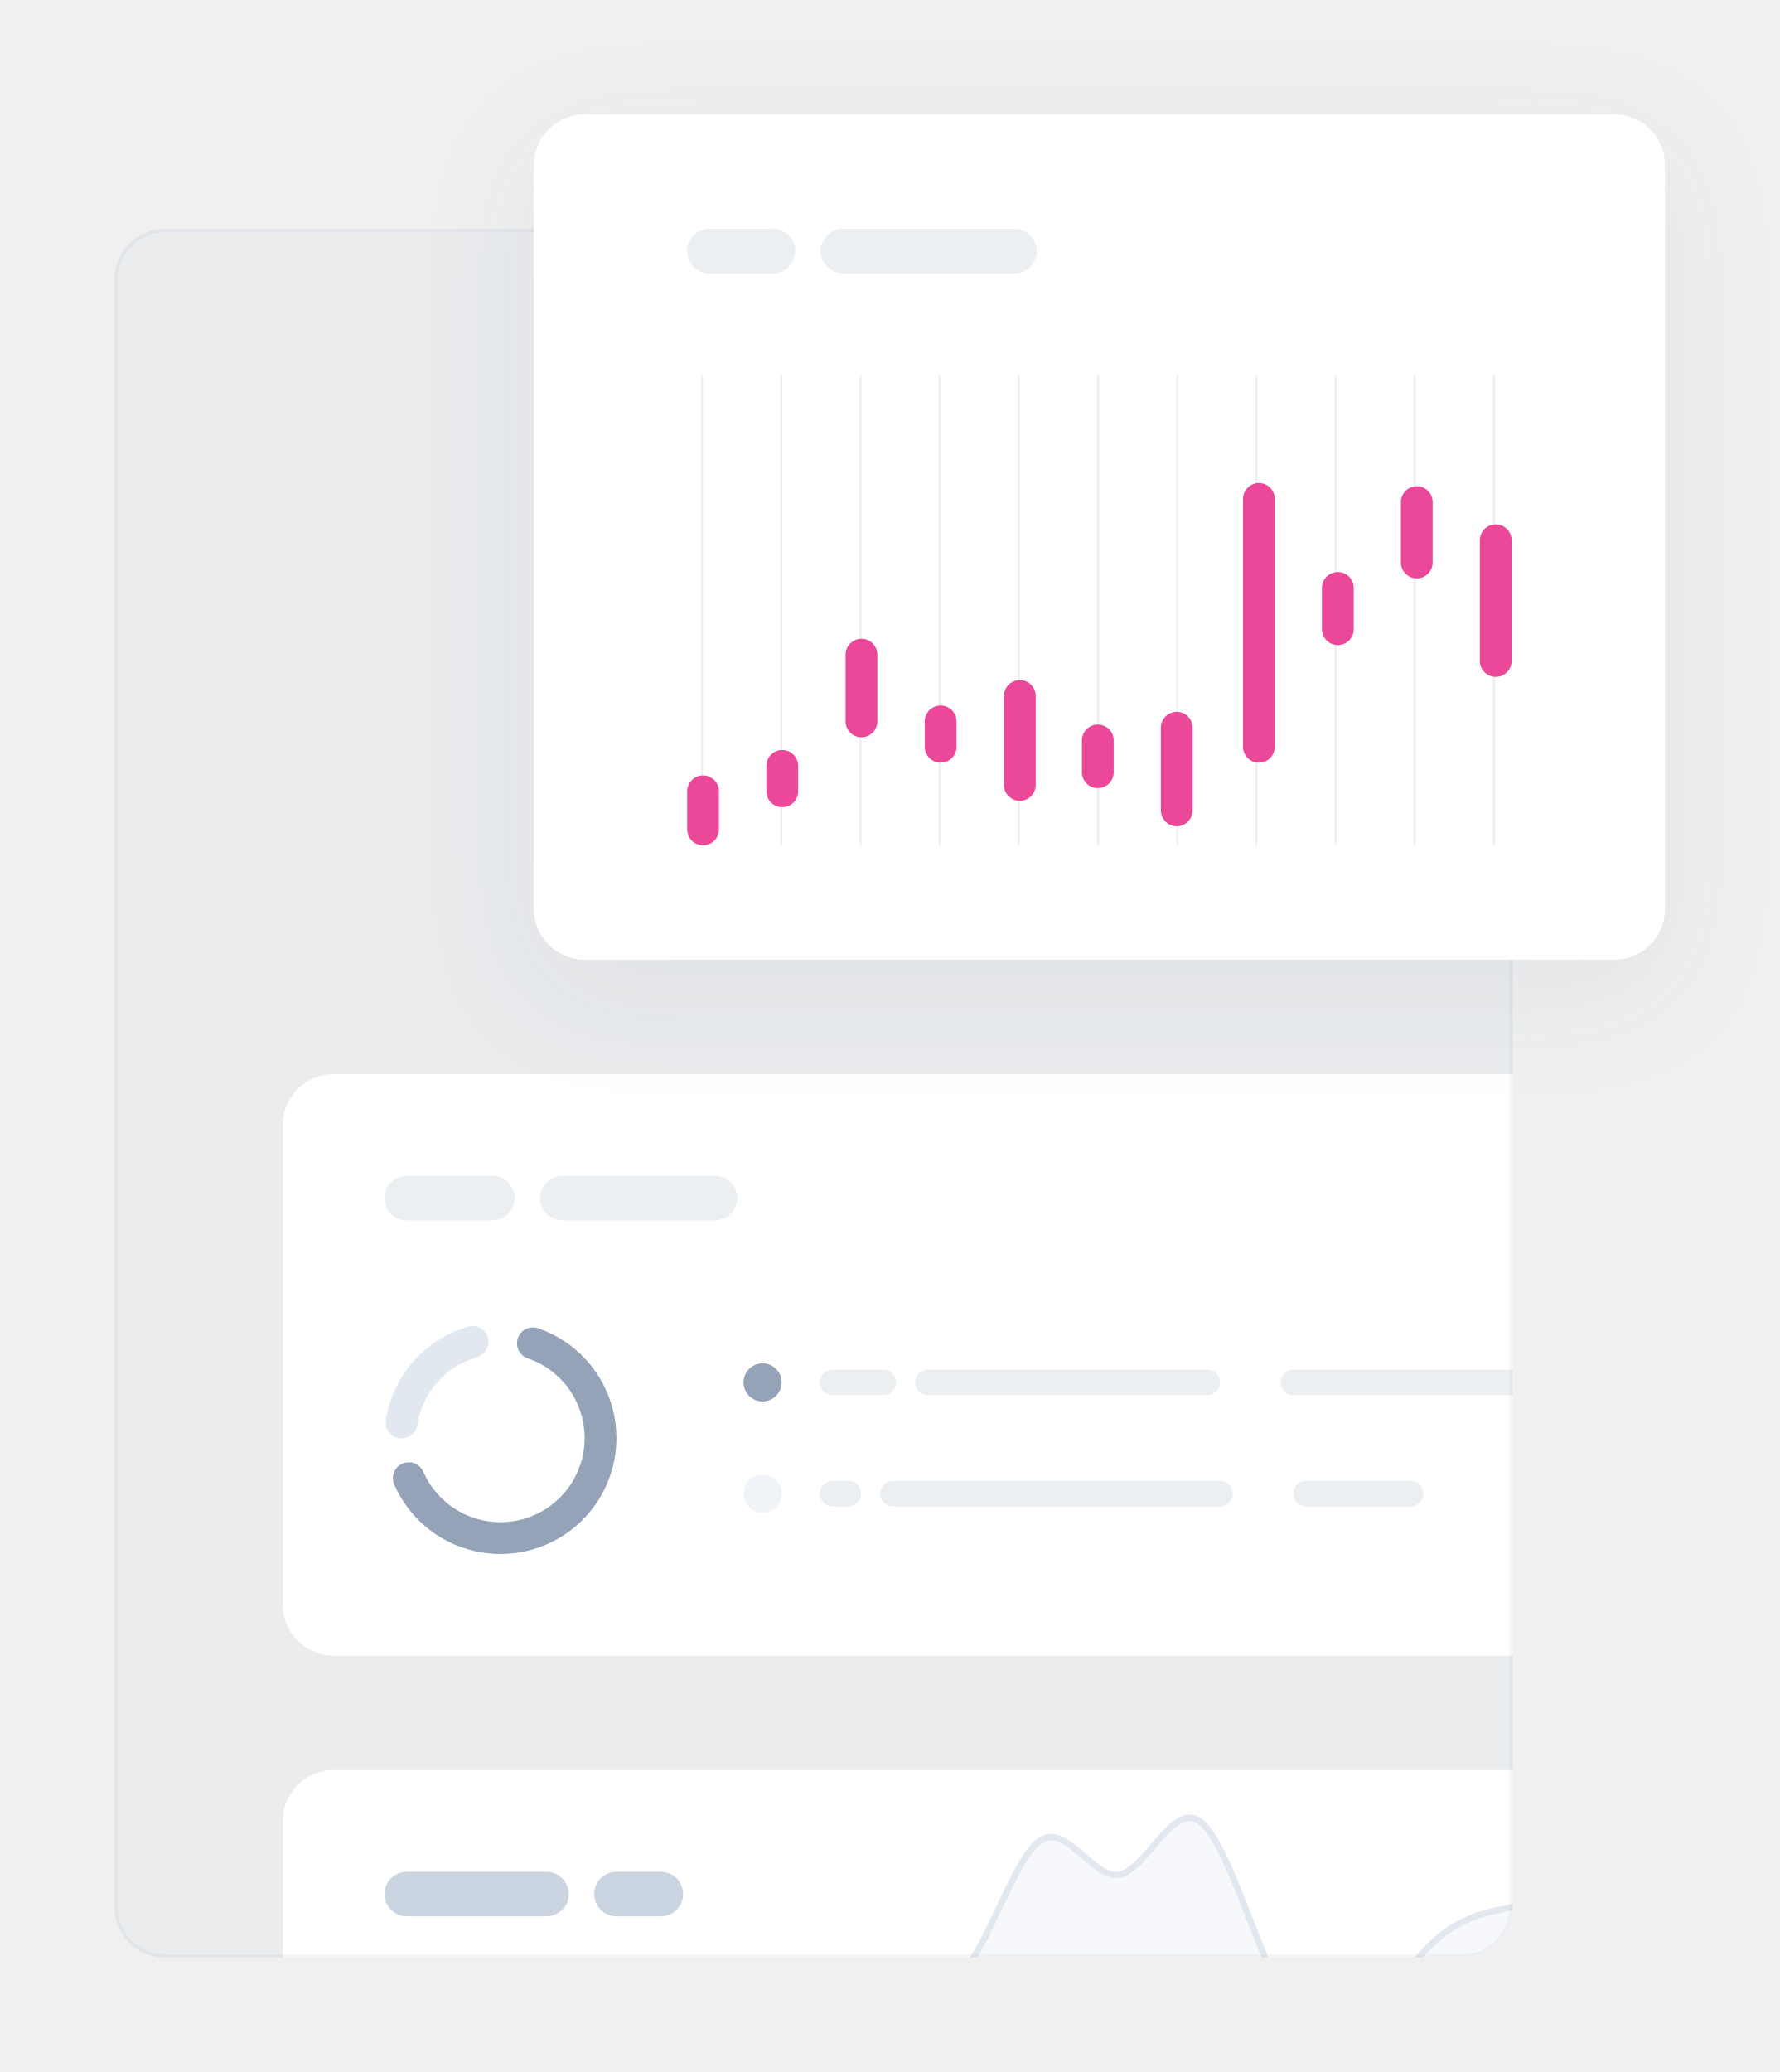
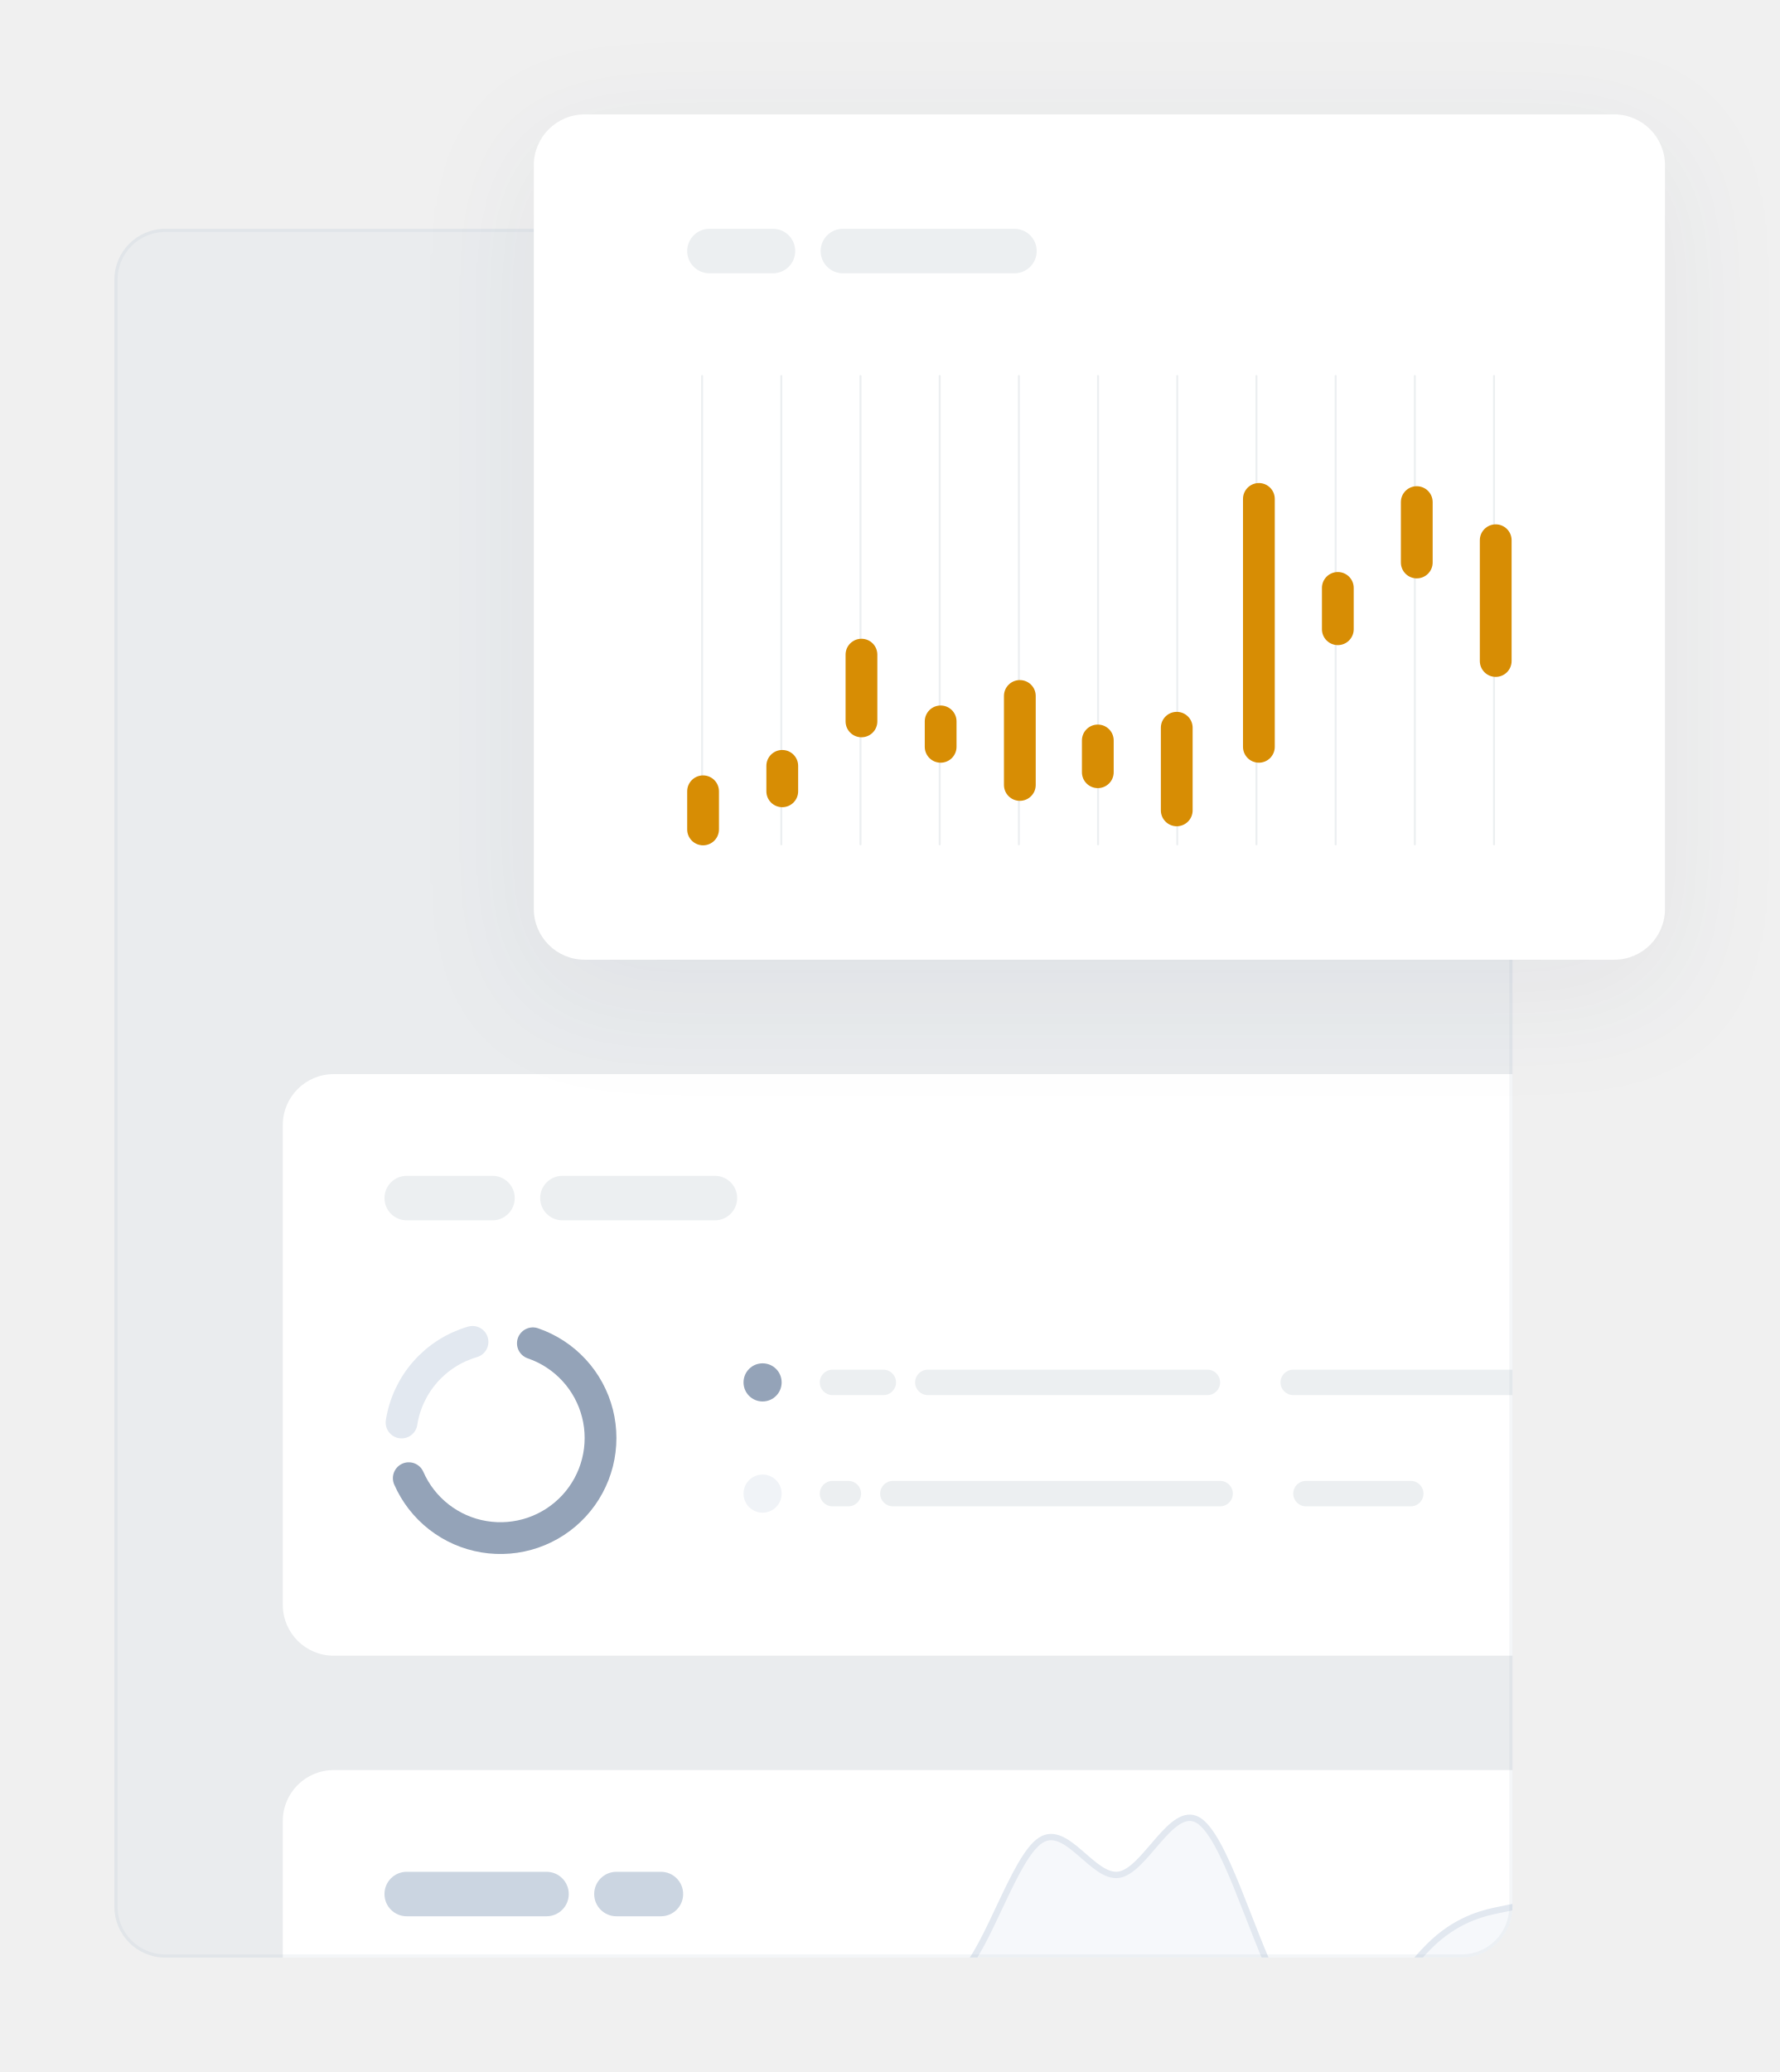
<svg xmlns="http://www.w3.org/2000/svg" width="560" height="652" viewBox="0 0 560 652" fill="none">
  <g clip-path="url(#clip0_789_1195)">
    <g clip-path="url(#clip1_789_1195)">
      <rect x="36" y="72" width="440" height="544" rx="16" fill="#4074BC" fill-opacity="0.03" />
      <rect x="89" y="338" width="423" height="183" rx="16" fill="white" />
      <path d="M155 370H128C124.134 370 121 373.134 121 377C121 380.866 124.134 384 128 384H155C158.866 384 162 380.866 162 377C162 373.134 158.866 370 155 370Z" fill="#ECEFF1" />
      <path d="M225 370H177C173.134 370 170 373.134 170 377C170 380.866 173.134 384 177 384H225C228.866 384 232 380.866 232 377C232 373.134 228.866 370 225 370Z" fill="#ECEFF1" />
      <path d="M167.706 422.699C172.661 424.396 177.114 427.301 180.663 431.152C184.212 435.003 186.745 439.678 188.033 444.754C189.321 449.83 189.322 455.147 188.038 460.224C186.754 465.301 184.225 469.978 180.678 473.831C177.132 477.684 172.681 480.593 167.728 482.293C162.775 483.994 157.476 484.432 152.311 483.57C147.145 482.707 142.277 480.57 138.145 477.352C134.013 474.135 130.749 469.937 128.648 465.141" stroke="#94A3B8" stroke-width="10" stroke-linecap="round" />
      <path d="M126.379 447.623C127.305 441.709 129.898 436.182 133.853 431.688C137.807 427.194 142.961 423.921 148.709 422.25" stroke="#E2E8F0" stroke-width="10" stroke-linecap="round" />
      <path d="M246 435C246 431.686 243.314 429 240 429C236.686 429 234 431.686 234 435C234 438.314 236.686 441 240 441C243.314 441 246 438.314 246 435Z" fill="#94A3B8" />
      <path d="M278 431H262C259.791 431 258 432.791 258 435C258 437.209 259.791 439 262 439H278C280.209 439 282 437.209 282 435C282 432.791 280.209 431 278 431Z" fill="#ECEFF1" />
      <path d="M380 431H292C289.791 431 288 432.791 288 435C288 437.209 289.791 439 292 439H380C382.209 439 384 437.209 384 435C384 432.791 382.209 431 380 431Z" fill="#ECEFF1" />
      <path d="M495 431H407C404.791 431 403 432.791 403 435C403 437.209 404.791 439 407 439H495C497.209 439 499 437.209 499 435C499 432.791 497.209 431 495 431Z" fill="#ECEFF1" />
      <path d="M246 470C246 466.686 243.314 464 240 464C236.686 464 234 466.686 234 470C234 473.314 236.686 476 240 476C243.314 476 246 473.314 246 470Z" fill="#F0F3F7" />
      <path d="M267 466H262C259.791 466 258 467.791 258 470C258 472.209 259.791 474 262 474H267C269.209 474 271 472.209 271 470C271 467.791 269.209 466 267 466Z" fill="#ECEFF1" />
      <path d="M384 466H281C278.791 466 277 467.791 277 470C277 472.209 278.791 474 281 474H384C386.209 474 388 472.209 388 470C388 467.791 386.209 466 384 466Z" fill="#ECEFF1" />
      <path d="M444 466H411C408.791 466 407 467.791 407 470C407 472.209 408.791 474 411 474H444C446.209 474 448 472.209 448 470C448 467.791 446.209 466 444 466Z" fill="#ECEFF1" />
      <rect x="89" y="557" width="423" height="183" rx="16" fill="white" />
      <path opacity="0.3" d="M183.125 679.12L179 688H476V600.124L471.875 600.962C467.751 601.801 459.5 603.477 451.251 611.028C443 618.578 434.75 632.004 426.499 637.416C418.25 642.828 409.999 640.229 401.75 623.895C393.501 607.563 385.25 577.496 377.001 572.72C368.75 567.943 360.5 588.456 352.249 589.905C344 591.353 335.749 573.735 327.5 579.092C319.251 584.448 311 612.778 302.751 620.677C294.5 628.575 286.25 616.043 277.999 620.35C269.75 624.654 261.499 645.798 253.25 655.121C245.001 664.446 236.75 661.949 228.501 656.578C220.25 651.209 212 642.965 203.749 647.723C195.5 652.482 187.249 670.241 183.125 679.12Z" fill="#E2E8F0" />
      <path d="M179 688L183.125 679.12C187.249 670.241 195.5 652.482 203.749 647.723C212 642.965 220.25 651.209 228.501 656.578C236.75 661.949 245.001 664.446 253.25 655.121C261.499 645.798 269.75 624.654 277.999 620.35C286.25 616.043 294.5 628.575 302.751 620.677C311 612.778 319.251 584.448 327.5 579.092C335.749 573.735 344 591.353 352.249 589.905C360.5 588.456 368.75 567.943 377.001 572.72C385.25 577.496 393.501 607.563 401.75 623.895C409.999 640.229 418.25 642.828 426.499 637.416C434.75 632.004 443 618.578 451.251 611.028C459.5 603.477 467.751 601.801 471.875 600.962L476 600.124" stroke="#E2E8F0" stroke-width="2" stroke-linecap="round" />
      <path d="M172 589H128C124.134 589 121 592.134 121 596C121 599.866 124.134 603 128 603H172C175.866 603 179 599.866 179 596C179 592.134 175.866 589 172 589Z" fill="#CBD5E1" />
      <path d="M208 589H194C190.134 589 187 592.134 187 596C187 599.866 190.134 603 194 603H208C211.866 603 215 599.866 215 596C215 592.134 211.866 589 208 589Z" fill="#CBD5E1" />
    </g>
    <rect x="36.5" y="72.5" width="439" height="543" rx="15.5" stroke="#94A3B8" stroke-opacity="0.1" />
    <g filter="url(#filter0_d_789_1195)">
      <rect x="168" y="36" width="356" height="266" rx="16" fill="white" />
      <path d="M220.965 265.695V118.305" stroke="#ECEFF1" stroke-width="0.61" stroke-linecap="round" />
      <path d="M245.887 265.695V118.305" stroke="#ECEFF1" stroke-width="0.61" stroke-linecap="round" />
      <path d="M270.809 265.695V118.305" stroke="#ECEFF1" stroke-width="0.61" stroke-linecap="round" />
      <path d="M295.734 265.695V118.305" stroke="#ECEFF1" stroke-width="0.61" stroke-linecap="round" />
      <path d="M320.656 265.695V118.305" stroke="#ECEFF1" stroke-width="0.61" stroke-linecap="round" />
      <path d="M345.578 265.695V118.305" stroke="#ECEFF1" stroke-width="0.61" stroke-linecap="round" />
      <path d="M370.504 265.695V118.305" stroke="#ECEFF1" stroke-width="0.61" stroke-linecap="round" />
      <path d="M395.426 265.695V118.305" stroke="#ECEFF1" stroke-width="0.61" stroke-linecap="round" />
      <path d="M420.348 265.695V118.305" stroke="#ECEFF1" stroke-width="0.61" stroke-linecap="round" />
      <path d="M445.273 265.695V118.305" stroke="#ECEFF1" stroke-width="0.61" stroke-linecap="round" />
      <path d="M470.195 265.695V118.305" stroke="#ECEFF1" stroke-width="0.61" stroke-linecap="round" />
      <path d="M243.27 72H223.27C219.404 72 216.27 75.134 216.27 79C216.27 82.866 219.404 86 223.27 86H243.27C247.136 86 250.27 82.866 250.27 79C250.27 75.134 247.136 72 243.27 72Z" fill="#ECEFF1" />
      <path d="M319.27 72H265.27C261.404 72 258.27 75.134 258.27 79C258.27 82.866 261.404 86 265.27 86H319.27C323.136 86 326.27 82.866 326.27 79C326.27 75.134 323.136 72 319.27 72Z" fill="#ECEFF1" />
-       <path d="M226.27 249C226.27 246.239 224.031 244 221.27 244C218.508 244 216.27 246.239 216.27 249V261C216.27 263.761 218.508 266 221.27 266C224.031 266 226.27 263.761 226.27 261V249Z" fill="#EC4899" />
-       <path d="M251.191 241C251.191 238.239 248.953 236 246.191 236C243.43 236 241.191 238.239 241.191 241V249C241.191 251.761 243.43 254 246.191 254C248.953 254 251.191 251.761 251.191 249V241Z" fill="#EC4899" />
-       <path d="M276.117 206C276.117 203.239 273.879 201 271.117 201C268.356 201 266.117 203.239 266.117 206V227C266.117 229.761 268.356 232 271.117 232C273.879 232 276.117 229.761 276.117 227V206Z" fill="#EC4899" />
-       <path d="M301.039 227C301.039 224.239 298.8 222 296.039 222C293.278 222 291.039 224.239 291.039 227V235C291.039 237.761 293.278 240 296.039 240C298.8 240 301.039 237.761 301.039 235V227Z" fill="#EC4899" />
-       <path d="M325.961 219C325.961 216.239 323.722 214 320.961 214C318.2 214 315.961 216.239 315.961 219V247C315.961 249.761 318.2 252 320.961 252C323.722 252 325.961 249.761 325.961 247V219Z" fill="#EC4899" />
-       <path d="M350.5 233C350.5 230.239 348.261 228 345.5 228C342.739 228 340.5 230.239 340.5 233V243C340.5 245.761 342.739 248 345.5 248C348.261 248 350.5 245.761 350.5 243V233Z" fill="#EC4899" />
-       <path d="M375.344 229C375.344 226.239 373.105 224 370.344 224C367.582 224 365.344 226.239 365.344 229V255C365.344 257.761 367.582 260 370.344 260C373.105 260 375.344 257.761 375.344 255V229Z" fill="#EC4899" />
-       <path d="M401.195 157C401.195 154.239 398.957 152 396.195 152C393.434 152 391.195 154.239 391.195 157V235C391.195 237.761 393.434 240 396.195 240C398.957 240 401.195 237.761 401.195 235V157Z" fill="#EC4899" />
-       <path d="M426.039 185C426.039 182.239 423.8 180 421.039 180C418.278 180 416.039 182.239 416.039 185V198C416.039 200.761 418.278 203 421.039 203C423.8 203 426.039 200.761 426.039 198V185Z" fill="#EC4899" />
-       <path d="M450.883 158C450.883 155.239 448.644 153 445.883 153C443.121 153 440.883 155.239 440.883 158V177C440.883 179.761 443.121 182 445.883 182C448.644 182 450.883 179.761 450.883 177V158Z" fill="#EC4899" />
-       <path d="M475.73 170C475.73 167.239 473.492 165 470.73 165C467.969 165 465.73 167.239 465.73 170V208C465.73 210.761 467.969 213 470.73 213C473.492 213 475.73 210.761 475.73 208V170Z" fill="#EC4899" />
+       <path d="M226.27 249C226.27 246.239 224.031 244 221.27 244C218.508 244 216.27 246.239 216.27 249V261C216.27 263.761 218.508 266 221.27 266C224.031 266 226.27 263.761 226.27 261V249Z" fill="#d78d04" />
+       <path d="M251.191 241C251.191 238.239 248.953 236 246.191 236C243.43 236 241.191 238.239 241.191 241V249C241.191 251.761 243.43 254 246.191 254C248.953 254 251.191 251.761 251.191 249V241Z" fill="#d78d04" />
+       <path d="M276.117 206C276.117 203.239 273.879 201 271.117 201C268.356 201 266.117 203.239 266.117 206V227C266.117 229.761 268.356 232 271.117 232C273.879 232 276.117 229.761 276.117 227V206Z" fill="#d78d04" />
+       <path d="M301.039 227C301.039 224.239 298.8 222 296.039 222C293.278 222 291.039 224.239 291.039 227V235C291.039 237.761 293.278 240 296.039 240C298.8 240 301.039 237.761 301.039 235V227Z" fill="#d78d04" />
+       <path d="M325.961 219C325.961 216.239 323.722 214 320.961 214C318.2 214 315.961 216.239 315.961 219V247C315.961 249.761 318.2 252 320.961 252C323.722 252 325.961 249.761 325.961 247V219Z" fill="#d78d04" />
+       <path d="M350.5 233C350.5 230.239 348.261 228 345.5 228C342.739 228 340.5 230.239 340.5 233V243C340.5 245.761 342.739 248 345.5 248C348.261 248 350.5 245.761 350.5 243V233Z" fill="#d78d04" />
+       <path d="M375.344 229C375.344 226.239 373.105 224 370.344 224C367.582 224 365.344 226.239 365.344 229V255C365.344 257.761 367.582 260 370.344 260C373.105 260 375.344 257.761 375.344 255V229Z" fill="#d78d04" />
+       <path d="M401.195 157C401.195 154.239 398.957 152 396.195 152C393.434 152 391.195 154.239 391.195 157V235C391.195 237.761 393.434 240 396.195 240C398.957 240 401.195 237.761 401.195 235V157Z" fill="#d78d04" />
+       <path d="M426.039 185C426.039 182.239 423.8 180 421.039 180C418.278 180 416.039 182.239 416.039 185V198C416.039 200.761 418.278 203 421.039 203C423.8 203 426.039 200.761 426.039 198V185Z" fill="#d78d04" />
+       <path d="M450.883 158C450.883 155.239 448.644 153 445.883 153C443.121 153 440.883 155.239 440.883 158V177C440.883 179.761 443.121 182 445.883 182C448.644 182 450.883 179.761 450.883 177V158Z" fill="#d78d04" />
+       <path d="M475.73 170C475.73 167.239 473.492 165 470.73 165C467.969 165 465.73 167.239 465.73 170V208C465.73 210.761 467.969 213 470.73 213C473.492 213 475.73 210.761 475.73 208V170Z" fill="#d78d04" />
    </g>
  </g>
  <defs>
    <filter id="filter0_d_789_1195" x="130" y="8" width="432" height="342" filterUnits="userSpaceOnUse" color-interpolation-filters="sRGB">
      <feFlood flood-opacity="0" result="BackgroundImageFix" />
      <feColorMatrix in="SourceAlpha" type="matrix" values="0 0 0 0 0 0 0 0 0 0 0 0 0 0 0 0 0 0 127 0" result="hardAlpha" />
      <feOffset dy="10" />
      <feGaussianBlur stdDeviation="19" />
      <feColorMatrix type="matrix" values="0 0 0 0 0.094 0 0 0 0 0.153 0 0 0 0 0.294 0 0 0 0.06 0" />
      <feBlend mode="normal" in2="BackgroundImageFix" result="effect1_dropShadow_789_1195" />
      <feBlend mode="normal" in="SourceGraphic" in2="effect1_dropShadow_789_1195" result="shape" />
    </filter>
    <clipPath id="clip0_789_1195">
      <rect width="560" height="652" fill="white" />
    </clipPath>
    <clipPath id="clip1_789_1195">
      <rect x="36" y="72" width="440" height="544" rx="16" fill="white" />
    </clipPath>
  </defs>
</svg>
